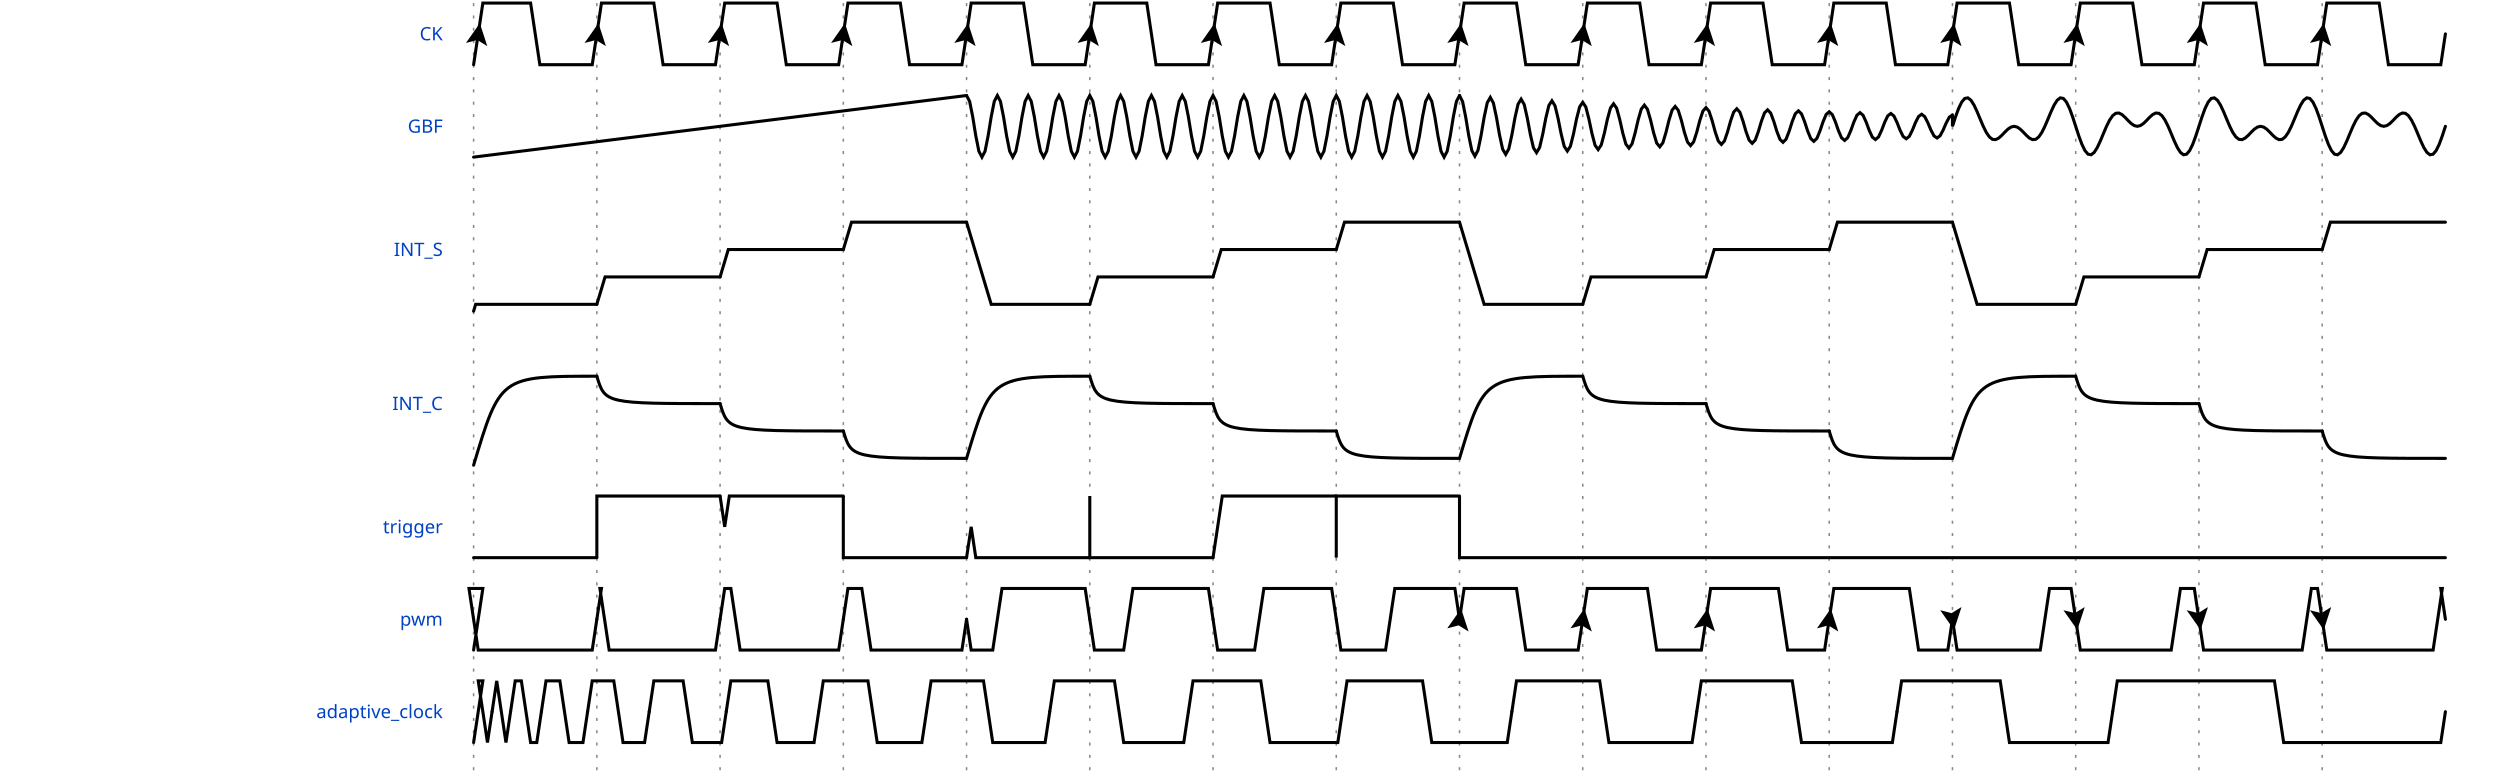
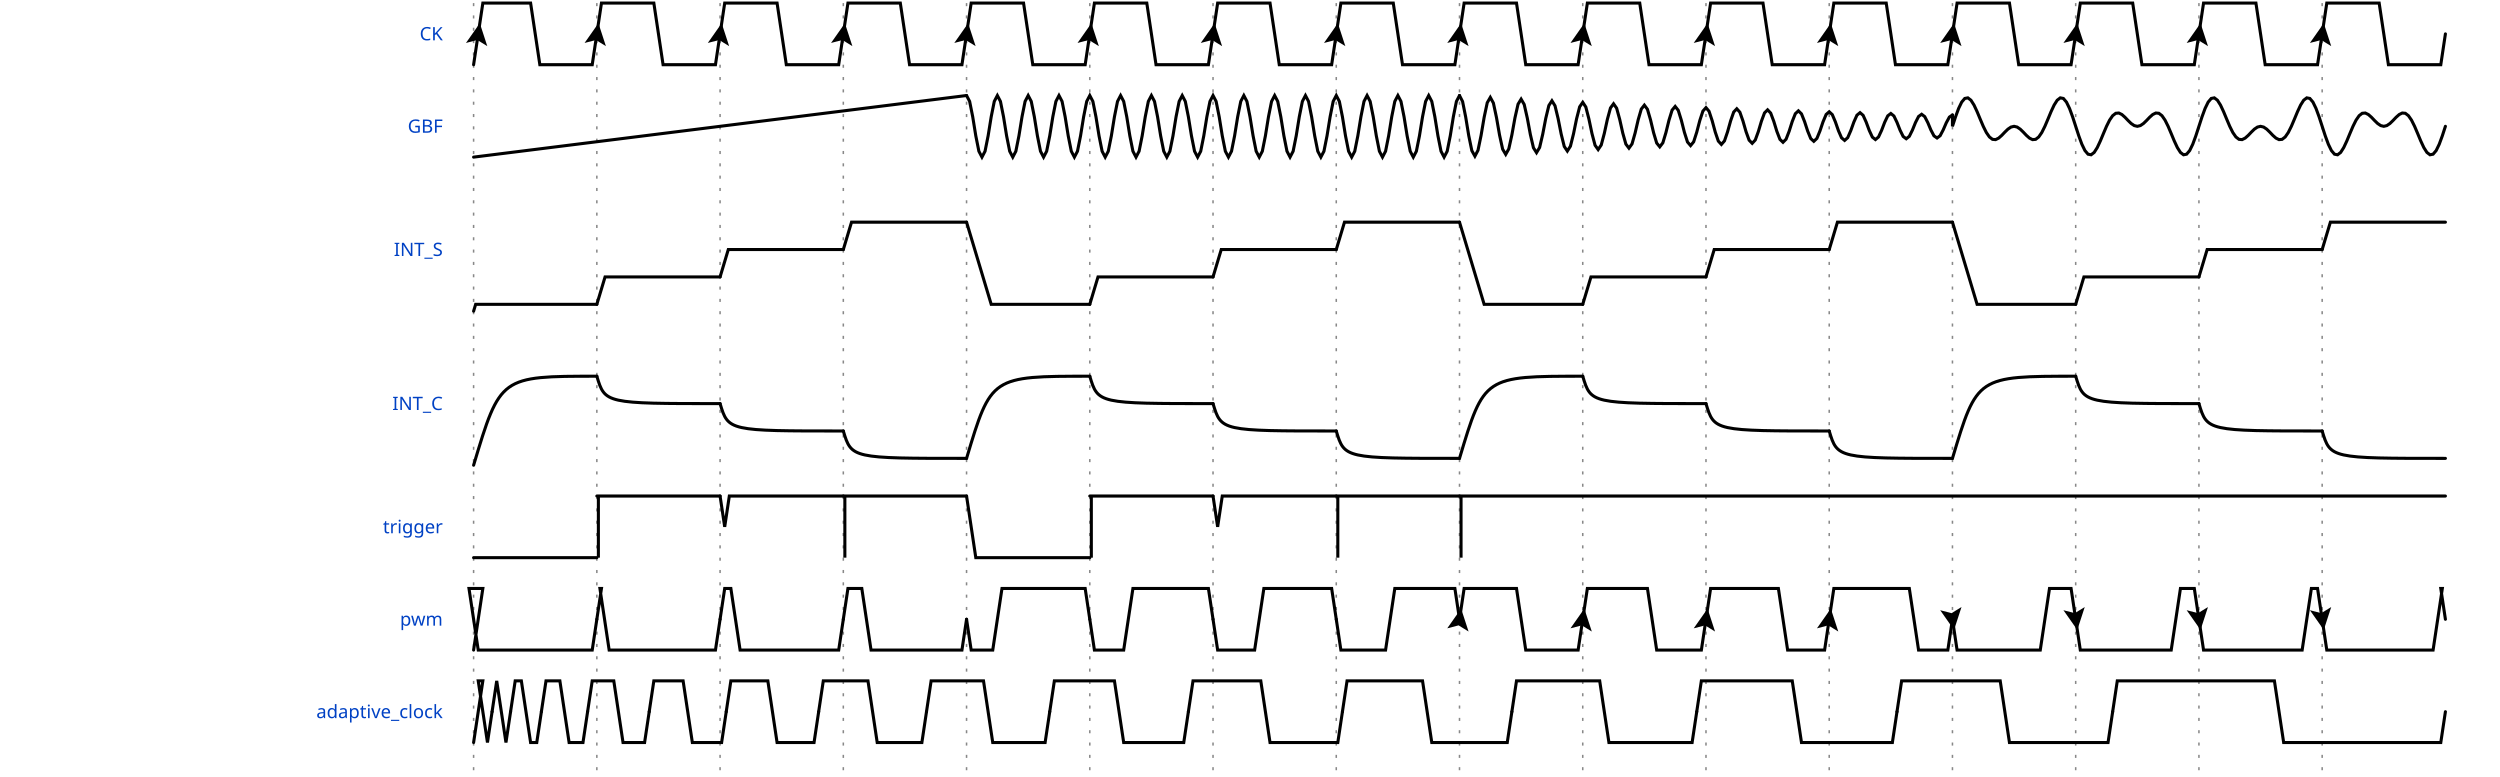
<svg xmlns="http://www.w3.org/2000/svg" width="805" height="250" viewBox="-1 -1 806 252">
  <style>
.title {fill: rgba(0, 65, 196, 255);font-weight: 500;font-size: 0.500em;font-family: Fira Mono;text-align: right;text-anchor: end;dominant-baseline: middle;alignment-baseline: central;}
.text {fill: rgba(0, 0, 0, 255);font-size: 0.900em;font-style: normal;font-variant: normal;font-weight: 500;font-stretch: normal;text-align: center;font-family: Fira Mono;}
.attr {fill: rgba(0, 0, 0, 255);font-size: 9.000px;font-style: normal;font-variant: normal;font-weight: 200;font-stretch: normal;text-align: center;font-family: Fira Mono;text-anchor: middle;dominant-baseline: middle;alignment-baseline: central;}
.path {fill: none;stroke: rgba(0, 0, 0, 255);stroke-width: 1;stroke-linecap: round;stroke-linejoin: miter;stroke-miterlimit: 4;stroke-dasharray: none;}
.stripe {fill: none;stroke: rgba(0, 0, 0, 255);stroke-width: 0.5;stroke-linecap: round;stroke-linejoin: miter;stroke-miterlimit: 4;stroke-dasharray: none;}
.data {fill: rgba(0, 0, 0, 255);font-size: 0.400em;font-style: normal;font-variant: normal;font-weight: 500;font-stretch: normal;text-align: center;font-family: Fira Mono;text-anchor: middle;dominant-baseline: middle;alignment-baseline: central;}
.arrow {fill: rgba(0, 0, 0, 255);stroke: none;}
.hide {fill: rgba(255, 255, 255, 255);stroke: rgba(255, 255, 255, 255);stroke-width: 2;}
.hatch {fill: url(#diagonalHatch);}
.s2-polygon {fill: rgba(0, 0, 0, 0);stroke: none;}
.s3-polygon {fill: rgba(255, 255, 176, 255);stroke: none;}
.s4-polygon {fill: rgba(255, 224, 185, 255);stroke: none;}
.s5-polygon {fill: rgba(185, 224, 255, 255);stroke: none;}
.tick {stroke: rgba(136, 136, 136, 128);stroke-width: 0.5;stroke-dasharray: 1, 3;}
.big_gap {stroke: rgba(136, 136, 136, 255);stroke-width: 0.5;stroke-dasharray: none;}
.edge {fill: none;stroke: rgba(0, 0, 255, 255);stroke-width: 1;}
.edge-arrow {fill: rgba(0, 0, 255, 255);stroke: none;overflow: visible;}
.edge-text {font-family: Fira Mono;font-size: 0.625em;fill: rgba(0, 0, 0, 255);filter: #solid;transform: translate(0, 2.5px);text-anchor: middle;}
.edge-background {fill: rgba(255, 255, 255, 255);stroke: rgba(255, 255, 255, 255);stroke-width: 2;}
.border {stroke-width: 1.25;stroke: rgba(0, 0, 0, 255);}
.h1 {fill: rgba(0, 0, 0, 255);font-size: 12.046px;font-weight: bold;font-family: Fira Mono;text-align: left;dominant-baseline: middle;}
.h2 {fill: rgba(0, 0, 0, 255);font-size: 9.638px;font-weight: bold;font-family: Fira Mono;text-align: left;dominant-baseline: middle;}
.h3 {fill: rgba(0, 0, 0, 255);font-size: 7.711px;font-weight: bold;font-family: Fira Mono;text-align: left;dominant-baseline: middle;}
.h4 {fill: rgba(0, 0, 0, 255);font-size: 6.171px;font-weight: bold;font-family: Fira Mono;text-align: left;dominant-baseline: middle;}
.h5 {fill: rgba(0, 0, 0, 255);font-size: 4.934px;font-weight: bold;font-family: Fira Mono;text-align: left;dominant-baseline: middle;}
.h6 {fill: rgba(0, 0, 0, 255);font-size: 3.947px;font-weight: bold;font-family: Fira Mono;text-align: left;dominant-baseline: middle;}
.reg-data {fill: rgba(0, 0, 0, 255);font-size: 0.800em;font-style: normal;font-variant: normal;font-weight: 500;font-stretch: normal;text-align: center;font-family: Fira Mono;text-anchor: middle;dominant-baseline: middle;alignment-baseline: central;}
.reg-pos {fill: rgba(0, 0, 0, 255);font-size: 0.600em;font-style: normal;font-variant: normal;font-weight: 500;font-stretch: normal;text-align: center;font-family: Fira Mono;text-anchor: middle;dominant-baseline: middle;alignment-baseline: central;}</style>
  <defs>
    <pattern id="diagonalHatch" width="5" height="5" patternTransform="rotate(45 0 0)" patternUnits="userSpaceOnUse">
      <line x1="0" y1="0" x2="0" y2="5" style="stroke:black; stroke-width:1" />
    </pattern>
    <marker id="arrow" viewBox="0 0 10 10" refX="10" refY="5" markerWidth="7" markerHeight="7" markerUnits="userSpaceOnUse" orient="auto-start-reverse" style="fill:#00F;">
      <path d="M 0 0 L 10 5 L 0 10 z" />
    </marker>
    <filter x="0" y="0" width="1" height="1" id="solid">
      <feFlood flood-color="white" />
      <feComposite in="SourceGraphic" />
    </filter>
  </defs>
  <g id="a">
    <g id="ticks_3" transform="translate(150, 0)">
      <path d="M0,0 L0,250" class="tick" style="fill: none;" />
      <path d="M40,0 L40,250" class="tick" style="fill: none;" />
      <path d="M80,0 L80,250" class="tick" style="fill: none;" />
      <path d="M120,0 L120,250" class="tick" style="fill: none;" />
      <path d="M160,0 L160,250" class="tick" style="fill: none;" />
      <path d="M200,0 L200,250" class="tick" style="fill: none;" />
      <path d="M240,0 L240,250" class="tick" style="fill: none;" />
      <path d="M280,0 L280,250" class="tick" style="fill: none;" />
      <path d="M320,0 L320,250" class="tick" style="fill: none;" />
      <path d="M360,0 L360,250" class="tick" style="fill: none;" />
      <path d="M400,0 L400,250" class="tick" style="fill: none;" />
      <path d="M440,0 L440,250" class="tick" style="fill: none;" />
      <path d="M480,0 L480,250" class="tick" style="fill: none;" />
      <path d="M520,0 L520,250" class="tick" style="fill: none;" />
      <path d="M560,0 L560,250" class="tick" style="fill: none;" />
      <path d="M600,0 L600,250" class="tick" style="fill: none;" />
    </g>
    <g id="CK" transform="translate(150, 0)">
      <text x="-10" y="10" class="title" style="stroke: none;">CK</text>
      <g data-symbol="P" transform="translate(0, 0)" class="s2">
        <path d="M0,20 L3,0 L18.5,0 L21.5,20 L38.5,20 L40,10" class="path" style="fill: none;" />
        <path d="M-3.5 -3.5 L0 3.5 L3.5 -3.5 L0 -2 L-3.5 -3.5" transform="translate(1.5, 10) rotate(-171.4692, 0, 0)" class="arrow" style="" />
      </g>
      <g data-symbol="P" transform="translate(40, 0)" class="s2">
        <path d="M0,10 L1.5,0 L18.5,0 L21.5,20 L38.5,20 L40,10" class="path" style="fill: none;" />
        <path d="M-3.5 -3.5 L0 3.5 L3.5 -3.5 L0 -2 L-3.5 -3.5" transform="translate(0, 10) rotate(-171.4692, 0, 0)" class="arrow" style="" />
      </g>
      <g data-symbol="P" transform="translate(80, 0)" class="s2">
        <path d="M0,10 L1.5,0 L18.5,0 L21.5,20 L38.5,20 L40,10" class="path" style="fill: none;" />
        <path d="M-3.5 -3.5 L0 3.5 L3.5 -3.5 L0 -2 L-3.5 -3.5" transform="translate(0, 10) rotate(-171.4692, 0, 0)" class="arrow" style="" />
      </g>
      <g data-symbol="P" transform="translate(120, 0)" class="s2">
        <path d="M0,10 L1.5,0 L18.5,0 L21.5,20 L38.5,20 L40,10" class="path" style="fill: none;" />
        <path d="M-3.5 -3.5 L0 3.5 L3.5 -3.5 L0 -2 L-3.5 -3.5" transform="translate(0, 10) rotate(-171.4692, 0, 0)" class="arrow" style="" />
      </g>
      <g data-symbol="P" transform="translate(160, 0)" class="s2">
        <path d="M0,10 L1.5,0 L18.5,0 L21.5,20 L38.5,20 L40,10" class="path" style="fill: none;" />
        <path d="M-3.5 -3.5 L0 3.5 L3.5 -3.5 L0 -2 L-3.5 -3.5" transform="translate(0, 10) rotate(-171.4692, 0, 0)" class="arrow" style="" />
      </g>
      <g data-symbol="P" transform="translate(200, 0)" class="s2">
        <path d="M0,10 L1.5,0 L18.5,0 L21.5,20 L38.5,20 L40,10" class="path" style="fill: none;" />
        <path d="M-3.5 -3.5 L0 3.5 L3.5 -3.5 L0 -2 L-3.5 -3.5" transform="translate(0, 10) rotate(-171.4692, 0, 0)" class="arrow" style="" />
      </g>
      <g data-symbol="P" transform="translate(240, 0)" class="s2">
        <path d="M0,10 L1.5,0 L18.5,0 L21.5,20 L38.5,20 L40,10" class="path" style="fill: none;" />
        <path d="M-3.5 -3.5 L0 3.5 L3.5 -3.5 L0 -2 L-3.5 -3.5" transform="translate(0, 10) rotate(-171.4692, 0, 0)" class="arrow" style="" />
      </g>
      <g data-symbol="P" transform="translate(280, 0)" class="s2">
        <path d="M0,10 L1.5,0 L18.5,0 L21.5,20 L38.5,20 L40,10" class="path" style="fill: none;" />
        <path d="M-3.5 -3.5 L0 3.5 L3.5 -3.5 L0 -2 L-3.5 -3.5" transform="translate(0, 10) rotate(-171.4692, 0, 0)" class="arrow" style="" />
      </g>
      <g data-symbol="P" transform="translate(320, 0)" class="s2">
        <path d="M0,10 L1.5,0 L18.5,0 L21.5,20 L38.5,20 L40,10" class="path" style="fill: none;" />
        <path d="M-3.5 -3.5 L0 3.5 L3.5 -3.5 L0 -2 L-3.5 -3.5" transform="translate(0, 10) rotate(-171.4692, 0, 0)" class="arrow" style="" />
      </g>
      <g data-symbol="P" transform="translate(360, 0)" class="s2">
        <path d="M0,10 L1.5,0 L18.5,0 L21.5,20 L38.5,20 L40,10" class="path" style="fill: none;" />
        <path d="M-3.5 -3.5 L0 3.5 L3.5 -3.5 L0 -2 L-3.5 -3.5" transform="translate(0, 10) rotate(-171.4692, 0, 0)" class="arrow" style="" />
      </g>
      <g data-symbol="P" transform="translate(400, 0)" class="s2">
        <path d="M0,10 L1.5,0 L18.5,0 L21.5,20 L38.5,20 L40,10" class="path" style="fill: none;" />
        <path d="M-3.5 -3.5 L0 3.5 L3.5 -3.5 L0 -2 L-3.5 -3.5" transform="translate(0, 10) rotate(-171.4692, 0, 0)" class="arrow" style="" />
      </g>
      <g data-symbol="P" transform="translate(440, 0)" class="s2">
        <path d="M0,10 L1.5,0 L18.5,0 L21.5,20 L38.5,20 L40,10" class="path" style="fill: none;" />
        <path d="M-3.5 -3.5 L0 3.5 L3.5 -3.5 L0 -2 L-3.5 -3.5" transform="translate(0, 10) rotate(-171.4692, 0, 0)" class="arrow" style="" />
      </g>
      <g data-symbol="P" transform="translate(480, 0)" class="s2">
        <path d="M0,10 L1.5,0 L18.5,0 L21.5,20 L38.5,20 L40,10" class="path" style="fill: none;" />
        <path d="M-3.5 -3.5 L0 3.5 L3.5 -3.5 L0 -2 L-3.5 -3.5" transform="translate(0, 10) rotate(-171.4692, 0, 0)" class="arrow" style="" />
      </g>
      <g data-symbol="P" transform="translate(520, 0)" class="s2">
        <path d="M0,10 L1.5,0 L18.5,0 L21.5,20 L38.5,20 L40,10" class="path" style="fill: none;" />
        <path d="M-3.5 -3.5 L0 3.5 L3.5 -3.5 L0 -2 L-3.5 -3.5" transform="translate(0, 10) rotate(-171.4692, 0, 0)" class="arrow" style="" />
      </g>
      <g data-symbol="P" transform="translate(560, 0)" class="s2">
        <path d="M0,10 L1.5,0 L18.5,0 L21.5,20 L38.5,20 L40,10" class="path" style="fill: none;" />
        <path d="M-3.5 -3.5 L0 3.5 L3.5 -3.5 L0 -2 L-3.5 -3.5" transform="translate(0, 10) rotate(-171.4692, 0, 0)" class="arrow" style="" />
      </g>
      <g data-symbol="P" transform="translate(600, 0)" class="s2">
        <path d="M0,10 L1.5,0 L18.5,0 L21.5,20 L38.5,20 L40,10" class="path" style="fill: none;" />
        <path d="M-3.5 -3.5 L0 3.5 L3.5 -3.5 L0 -2 L-3.5 -3.5" transform="translate(0, 10) rotate(-171.4692, 0, 0)" class="arrow" style="" />
      </g>
    </g>
    <g id="GBF" transform="translate(150, 30)">
      <text x="-10" y="10" class="title" style="stroke: none;">GBF</text>
      <g data-symbol="a" transform="translate(0, 0)" class="s2">
        <path d="M0,20 L0,20 L1,19.875 L2,19.75 L3,19.625 L4,19.5 L5,19.375 L6,19.25 L7,19.125 L8,19 L9,18.875 L10,18.75 L11,18.625 L12,18.5 L13,18.375 L14,18.25 L15,18.125 L16,18 L17,17.875 L18,17.75 L19,17.625 L20,17.5 L21,17.375 L22,17.25 L23,17.125 L24,17 L25,16.875 L26,16.75 L27,16.625 L28,16.5 L29,16.375 L30,16.25 L31,16.125 L32,16 L33,15.875 L34,15.75 L35,15.625 L36,15.5 L37,15.375 L38,15.25 L39,15.125 L40,15 L41,14.875 L42,14.75 L43,14.625 L44,14.5 L45,14.375 L46,14.25 L47,14.125 L48,14 L49,13.875 L50,13.75 L51,13.625 L52,13.5 L53,13.375 L54,13.25 L55,13.125 L56,13 L57,12.875 L58,12.75 L59,12.625 L60,12.5 L61,12.375 L62,12.25 L63,12.125 L64,12 L65,11.875 L66,11.75 L67,11.625 L68,11.5 L69,11.375 L70,11.25 L71,11.125 L72,11 L73,10.875 L74,10.75 L75,10.625 L76,10.5 L77,10.375 L78,10.25 L79,10.125 L80,10 L81,9.875 L82,9.75 L83,9.625 L84,9.5 L85,9.375 L86,9.25 L87,9.125 L88,9 L89,8.875 L90,8.75 L91,8.625 L92,8.5 L93,8.375 L94,8.25 L95,8.125 L96,8 L97,7.875 L98,7.75 L99,7.625 L100,7.5 L101,7.375 L102,7.25 L103,7.125 L104,7 L105,6.875 L106,6.75 L107,6.625 L108,6.5 L109,6.375 L110,6.25 L111,6.125 L112,6 L113,5.875 L114,5.75 L115,5.625 L116,5.5 L117,5.375 L118,5.25 L119,5.125 L120,5 L121,4.875 L122,4.75 L123,4.625 L124,4.5 L125,4.375 L126,4.25 L127,4.125 L128,4 L129,3.875 L130,3.75 L131,3.625 L132,3.5 L133,3.375 L134,3.25 L135,3.125 L136,3 L137,2.875 L138,2.75 L139,2.625 L140,2.5 L141,2.375 L142,2.25 L143,2.125 L144,2 L145,1.875 L146,1.75 L147,1.625 L148,1.5 L149,1.375 L150,1.25 L151,1.125 L152,1 L153,0.875 L154,0.75 L155,0.625 L156,0.5 L157,0.375 L158,0.25 L159,0.125 L160,0" class="path" style="fill: none;" />
      </g>
      <g data-symbol="a" transform="translate(160, 0)" class="s2">
        <path d="M0,0 L0,0 L1,1.91 L2,6.91 L3,13.09 L4,18.09 L5,20 L6,18.09 L7,13.09 L8,6.91 L9,1.91 L10,0 L11,1.91 L12,6.91 L13,13.09 L14,18.09 L15,20 L16,18.09 L17,13.09 L18,6.91 L19,1.91 L20,0 L21,1.91 L22,6.91 L23,13.09 L24,18.09 L25,20 L26,18.09 L27,13.09 L28,6.91 L29,1.91 L30,0 L31,1.91 L32,6.91 L33,13.09 L34,18.09 L35,20 L36,18.09 L37,13.09 L38,6.91 L39,1.91 L40,0 L41,1.91 L42,6.91 L43,13.09 L44,18.09 L45,20 L46,18.09 L47,13.09 L48,6.91 L49,1.91 L50,0 L51,1.91 L52,6.91 L53,13.09 L54,18.09 L55,20 L56,18.09 L57,13.09 L58,6.91 L59,1.91 L60,0 L61,1.91 L62,6.91 L63,13.09 L64,18.09 L65,20 L66,18.09 L67,13.09 L68,6.91 L69,1.91 L70,0 L71,1.91 L72,6.91 L73,13.09 L74,18.09 L75,20 L76,18.09 L77,13.09 L78,6.91 L79,1.91 L80,0 L81,1.91 L82,6.91 L83,13.09 L84,18.09 L85,20 L86,18.09 L87,13.09 L88,6.91 L89,1.91 L90,0 L91,1.91 L92,6.91 L93,13.09 L94,18.09 L95,20 L96,18.09 L97,13.09 L98,6.91 L99,1.91 L100,0 L101,1.91 L102,6.91 L103,13.09 L104,18.09 L105,20 L106,18.09 L107,13.09 L108,6.91 L109,1.91 L110,0 L111,1.91 L112,6.91 L113,13.09 L114,18.09 L115,20 L116,18.09 L117,13.09 L118,6.91 L119,1.91 L120,0 L121,1.91 L122,6.91 L123,13.09 L124,18.09 L125,20 L126,18.09 L127,13.09 L128,6.91 L129,1.91 L130,0 L131,1.91 L132,6.91 L133,13.09 L134,18.09 L135,20 L136,18.09 L137,13.09 L138,6.91 L139,1.91 L140,0 L141,1.91 L142,6.91 L143,13.09 L144,18.09 L145,20 L146,18.09 L147,13.09 L148,6.91 L149,1.91 L150,0 L151,1.91 L152,6.91 L153,13.09 L154,18.09 L155,20 L156,18.09 L157,13.09 L158,6.91 L159,1.91 L160,0" class="path" style="fill: none;" />
      </g>
      <g data-symbol="a" transform="translate(320, 0)" class="s2">
        <path d="M0,0 L0,0 L1,1.96 L2,6.948 L3,13.033 L4,17.89 L5,19.692 L6,17.792 L7,12.958 L8,7.061 L9,2.352 L10,0.606 L11,2.447 L12,7.133 L13,12.849 L14,17.412 L15,19.105 L16,17.32 L17,12.779 L18,7.239 L19,2.816 L20,1.175 L21,2.905 L22,7.307 L23,12.676 L24,16.963 L25,18.553 L26,16.877 L27,12.61 L28,7.406 L29,3.251 L30,1.71 L31,3.335 L32,7.47 L33,12.514 L34,16.541 L35,18.035 L36,16.46 L37,12.452 L38,7.563 L39,3.66 L40,2.212 L41,3.739 L42,7.623 L43,12.362 L44,16.145 L45,17.548 L46,16.069 L47,12.304 L48,7.711 L49,4.044 L50,2.684 L51,4.118 L52,7.767 L53,12.219 L54,15.773 L55,17.091 L56,15.701 L57,12.164 L58,7.849 L59,4.405 L60,3.127 L61,4.474 L62,7.903 L63,12.084 L64,15.423 L65,16.661 L66,15.356 L67,12.033 L68,7.98 L69,4.744 L70,3.544 L71,4.809 L72,8.03 L73,11.958 L74,15.094 L75,16.258 L76,15.031 L77,11.91 L78,8.102 L79,5.062 L80,3.935 L81,5.124 L82,8.149 L83,11.839 L84,14.786 L85,15.879 L86,14.726 L87,11.794 L88,8.217 L89,5.361 L90,4.302 L91,5.419 L92,8.261 L93,11.728 L94,14.496 L95,15.523 L96,14.44 L97,11.685 L98,8.325 L99,5.642 L100,4.647 L101,5.697 L102,8.366 L103,11.623 L104,14.223 L105,15.188 L106,14.171 L107,11.583 L108,8.427 L109,5.907 L110,4.972 L111,5.957 L112,8.465 L113,11.525 L114,13.968 L115,14.874 L116,13.918 L117,11.487 L118,8.522 L119,6.155 L120,5.276 L121,6.202 L122,8.558 L123,11.433 L124,13.727 L125,14.578 L126,13.681 L127,11.397 L128,8.611 L129,6.388 L130,5.563 L131,6.432 L132,8.646 L133,11.346 L134,13.501 L135,14.301 L136,13.458 L137,11.313 L138,8.696 L139,6.606 L140,5.831 L141,6.649 L142,8.728 L143,11.264 L144,13.289 L145,14.04 L146,13.248 L147,11.233 L148,8.775 L149,6.812 L150,6.084 L151,6.852 L152,8.805 L153,11.188 L154,13.09 L155,13.796 L156,13.052 L157,11.158 L158,8.849 L159,7.005 L160,6.321" class="path" style="fill: none;" />
      </g>
      <g data-symbol="a" transform="translate(480, 0)" class="s2">
        <path d="M0,6.321 L0,10 L1,6.919 L2,4.195 L3,2.133 L4,0.955 L5,0.761 L6,1.526 L7,3.102 L8,5.245 L9,7.65 L10,10 L11,12.007 L12,13.455 L13,14.227 L14,14.318 L15,13.827 L16,12.939 L17,11.889 L18,10.919 L19,10.242 L20,10 L21,10.242 L22,10.919 L23,11.889 L24,12.939 L25,13.827 L26,14.318 L27,14.227 L28,13.455 L29,12.007 L30,10 L31,7.65 L32,5.245 L33,3.102 L34,1.526 L35,0.761 L36,0.955 L37,2.133 L38,4.195 L39,6.919 L40,10 L41,13.081 L42,15.805 L43,17.867 L44,19.045 L45,19.239 L46,18.474 L47,16.898 L48,14.755 L49,12.35 L50,10 L51,7.993 L52,6.545 L53,5.773 L54,5.682 L55,6.173 L56,7.061 L57,8.111 L58,9.081 L59,9.758 L60,10 L61,9.758 L62,9.081 L63,8.111 L64,7.061 L65,6.173 L66,5.682 L67,5.773 L68,6.545 L69,7.993 L70,10 L71,12.35 L72,14.755 L73,16.898 L74,18.474 L75,19.239 L76,19.045 L77,17.867 L78,15.805 L79,13.081 L80,10 L81,6.919 L82,4.195 L83,2.133 L84,0.955 L85,0.761 L86,1.526 L87,3.102 L88,5.245 L89,7.65 L90,10 L91,12.007 L92,13.455 L93,14.227 L94,14.318 L95,13.827 L96,12.939 L97,11.889 L98,10.919 L99,10.242 L100,10 L101,10.242 L102,10.919 L103,11.889 L104,12.939 L105,13.827 L106,14.318 L107,14.227 L108,13.455 L109,12.007 L110,10 L111,7.65 L112,5.245 L113,3.102 L114,1.526 L115,0.761 L116,0.955 L117,2.133 L118,4.195 L119,6.919 L120,10 L121,13.081 L122,15.805 L123,17.867 L124,19.045 L125,19.239 L126,18.474 L127,16.898 L128,14.755 L129,12.35 L130,10 L131,7.993 L132,6.545 L133,5.773 L134,5.682 L135,6.173 L136,7.061 L137,8.111 L138,9.081 L139,9.758 L140,10 L141,9.758 L142,9.081 L143,8.111 L144,7.061 L145,6.173 L146,5.682 L147,5.773 L148,6.545 L149,7.993 L150,10 L151,12.35 L152,14.755 L153,16.898 L154,18.474 L155,19.239 L156,19.045 L157,17.867 L158,15.805 L159,13.081 L160,10" class="path" style="fill: none;" />
      </g>
    </g>
    <g id="INT_S" transform="translate(150, 60)">
      <text x="-10" y="20" class="title" style="stroke: none;">INT_S</text>
      <g data-symbol="s" transform="translate(0, 0)" class="s2">
        <path d="M0,40 L0.667,37.778 L40,37.778" class="path" style="fill: none;" />
      </g>
      <g data-symbol="s" transform="translate(40, 0)" class="s2">
        <path d="M0,37.778 L2.667,28.889 L40,28.889" class="path" style="fill: none;" />
      </g>
      <g data-symbol="s" transform="translate(80, 0)" class="s2">
        <path d="M0,28.889 L2.667,20 L40,20" class="path" style="fill: none;" />
      </g>
      <g data-symbol="s" transform="translate(120, 0)" class="s2">
        <path d="M0,20 L2.667,11.111 L40,11.111" class="path" style="fill: none;" />
      </g>
      <g data-symbol="s" transform="translate(160, 0)" class="s2">
        <path d="M0,11.111 L8,37.778 L40,37.778" class="path" style="fill: none;" />
      </g>
      <g data-symbol="s" transform="translate(200, 0)" class="s2">
        <path d="M0,37.778 L2.667,28.889 L40,28.889" class="path" style="fill: none;" />
      </g>
      <g data-symbol="s" transform="translate(240, 0)" class="s2">
        <path d="M0,28.889 L2.667,20 L40,20" class="path" style="fill: none;" />
      </g>
      <g data-symbol="s" transform="translate(280, 0)" class="s2">
        <path d="M0,20 L2.667,11.111 L40,11.111" class="path" style="fill: none;" />
      </g>
      <g data-symbol="s" transform="translate(320, 0)" class="s2">
        <path d="M0,11.111 L8,37.778 L40,37.778" class="path" style="fill: none;" />
      </g>
      <g data-symbol="s" transform="translate(360, 0)" class="s2">
        <path d="M0,37.778 L2.667,28.889 L40,28.889" class="path" style="fill: none;" />
      </g>
      <g data-symbol="s" transform="translate(400, 0)" class="s2">
        <path d="M0,28.889 L2.667,20 L40,20" class="path" style="fill: none;" />
      </g>
      <g data-symbol="s" transform="translate(440, 0)" class="s2">
        <path d="M0,20 L2.667,11.111 L40,11.111" class="path" style="fill: none;" />
      </g>
      <g data-symbol="s" transform="translate(480, 0)" class="s2">
        <path d="M0,11.111 L8,37.778 L40,37.778" class="path" style="fill: none;" />
      </g>
      <g data-symbol="s" transform="translate(520, 0)" class="s2">
        <path d="M0,37.778 L2.667,28.889 L40,28.889" class="path" style="fill: none;" />
      </g>
      <g data-symbol="s" transform="translate(560, 0)" class="s2">
        <path d="M0,28.889 L2.667,20 L40,20" class="path" style="fill: none;" />
      </g>
      <g data-symbol="s" transform="translate(600, 0)" class="s2">
        <path d="M0,20 L2.667,11.111 L40,11.111" class="path" style="fill: none;" />
      </g>
    </g>
    <g id="INT_C" transform="translate(150, 110)">
      <text x="-10" y="20" class="title" style="stroke: none;">INT_C</text>
      <g data-symbol="c" transform="translate(0, 0)" class="s2">
        <path d="m0,40 C8.667,11.111 8.667,11.111 40,11.111 L40,11.111" class="path" style="fill: none;" />
      </g>
      <g data-symbol="c" transform="translate(40, 0)" class="s2">
        <path d="m0,11.111 C2.667,20 2.667,20 40,20 L40,20" class="path" style="fill: none;" />
      </g>
      <g data-symbol="c" transform="translate(80, 0)" class="s2">
        <path d="m0,20 C2.667,28.889 2.667,28.889 40,28.889 L40,28.889" class="path" style="fill: none;" />
      </g>
      <g data-symbol="c" transform="translate(120, 0)" class="s2">
        <path d="m0,28.889 C2.667,37.778 2.667,37.778 40,37.778 L40,37.778" class="path" style="fill: none;" />
      </g>
      <g data-symbol="c" transform="translate(160, 0)" class="s2">
        <path d="m0,37.778 C8,11.111 8,11.111 40,11.111 L40,11.111" class="path" style="fill: none;" />
      </g>
      <g data-symbol="c" transform="translate(200, 0)" class="s2">
        <path d="m0,11.111 C2.667,20 2.667,20 40,20 L40,20" class="path" style="fill: none;" />
      </g>
      <g data-symbol="c" transform="translate(240, 0)" class="s2">
        <path d="m0,20 C2.667,28.889 2.667,28.889 40,28.889 L40,28.889" class="path" style="fill: none;" />
      </g>
      <g data-symbol="c" transform="translate(280, 0)" class="s2">
        <path d="m0,28.889 C2.667,37.778 2.667,37.778 40,37.778 L40,37.778" class="path" style="fill: none;" />
      </g>
      <g data-symbol="c" transform="translate(320, 0)" class="s2">
        <path d="m0,37.778 C8,11.111 8,11.111 40,11.111 L40,11.111" class="path" style="fill: none;" />
      </g>
      <g data-symbol="c" transform="translate(360, 0)" class="s2">
        <path d="m0,11.111 C2.667,20 2.667,20 40,20 L40,20" class="path" style="fill: none;" />
      </g>
      <g data-symbol="c" transform="translate(400, 0)" class="s2">
        <path d="m0,20 C2.667,28.889 2.667,28.889 40,28.889 L40,28.889" class="path" style="fill: none;" />
      </g>
      <g data-symbol="c" transform="translate(440, 0)" class="s2">
        <path d="m0,28.889 C2.667,37.778 2.667,37.778 40,37.778 L40,37.778" class="path" style="fill: none;" />
      </g>
      <g data-symbol="c" transform="translate(480, 0)" class="s2">
        <path d="m0,37.778 C8,11.111 8,11.111 40,11.111 L40,11.111" class="path" style="fill: none;" />
      </g>
      <g data-symbol="c" transform="translate(520, 0)" class="s2">
        <path d="m0,11.111 C2.667,20 2.667,20 40,20 L40,20" class="path" style="fill: none;" />
      </g>
      <g data-symbol="c" transform="translate(560, 0)" class="s2">
        <path d="m0,20 C2.667,28.889 2.667,28.889 40,28.889 L40,28.889" class="path" style="fill: none;" />
      </g>
      <g data-symbol="c" transform="translate(600, 0)" class="s2">
        <path d="m0,28.889 C2.667,37.778 2.667,37.778 40,37.778 L40,37.778" class="path" style="fill: none;" />
      </g>
    </g>
    <g id="trigger" transform="translate(150, 160)">
      <text x="-10" y="10" class="title" style="stroke: none;">trigger</text>
      <g data-symbol="0" transform="translate(0, 0)" class="s2">
        <path d="M0,20 L1.5,20 L3,20 L40,20" class="path" style="fill: none;" />
      </g>
      <g data-symbol="i" transform="translate(40, 0)" class="s2">
-         <path d="M0,0 L0,20 L0,0 L40,0" class="path" style="fill: none;" />
+         <path d="M0,0 L0.5,0 L0.5,20 L0.5,0 L0.5,0 L40,0" class="path" style="fill: none;" />
      </g>
      <g data-symbol="1" transform="translate(80, 0)" class="s2">
        <path d="M0,0 L1.5,10 L3,0 L40,0" class="path" style="fill: none;" />
      </g>
      <g data-symbol="I" transform="translate(120, 0)" class="s2">
-         <path d="M0,20 L0,0 L0,20 L40,20" class="path" style="fill: none;" />
+         <path d="M0,0 L0.5,0 L0.5,20 L0.5,0 L0.5,0 L40,0" class="path" style="fill: none;" />
      </g>
      <g data-symbol="0" transform="translate(160, 0)" class="s2">
-         <path d="M0,20 L1.5,10 L3,20 L40,20" class="path" style="fill: none;" />
+         <path d="M0,0 L1.5,10 L3,20 L40,20" class="path" style="fill: none;" />
      </g>
      <g data-symbol="I" transform="translate(200, 0)" class="s2">
-         <path d="M0,20 L0,0 L0,20 L40,20" class="path" style="fill: none;" />
+         <path d="M0,0 L0.5,0 L0.5,20 L0.5,0 L0.5,0 L40,0" class="path" style="fill: none;" />
      </g>
      <g data-symbol="1" transform="translate(240, 0)" class="s2">
-         <path d="M0,20 L1.5,10 L3,0 L40,0" class="path" style="fill: none;" />
+         <path d="M0,0 L1.5,10 L3,0 L40,0" class="path" style="fill: none;" />
      </g>
      <g data-symbol="i" transform="translate(280, 0)" class="s2">
-         <path d="M0,0 L0,20 L0,0 L40,0" class="path" style="fill: none;" />
+         <path d="M0,0 L0.5,0 L0.5,20 L0.5,0 L0.5,0 L40,0" class="path" style="fill: none;" />
      </g>
      <g data-symbol="I" transform="translate(320, 0)" class="s2">
-         <path d="M0,20 L0,0 L0,20 L320,20" class="path" style="fill: none;" />
+         <path d="M0,0 L0.5,0 L0.5,20 L0.5,0 L0.5,0 L320,0" class="path" style="fill: none;" />
      </g>
    </g>
    <g id="pwm" transform="translate(150, 190)">
      <text x="-10" y="10" class="title" style="stroke: none;">pwm</text>
      <g data-symbol="p" transform="translate(0, 0)" class="s2">
        <path d="M0,20 L3,0 L-1.5,0 L1.5,20 L38.5,20 L40,10" class="path" style="fill: none;" />
      </g>
      <g data-symbol="p" transform="translate(40, 0)" class="s2">
        <path d="M0,10 L1.5,0 L1,0 L4,20 L38.5,20 L40,10" class="path" style="fill: none;" />
      </g>
      <g data-symbol="p" transform="translate(80, 0)" class="s2">
        <path d="M0,10 L1.5,0 L3.5,0 L6.5,20 L38.5,20 L40,10" class="path" style="fill: none;" />
      </g>
      <g data-symbol="p" transform="translate(120, 0)" class="s2">
        <path d="M0,10 L1.5,0 L6,0 L9,20 L38.5,20 L40,10" class="path" style="fill: none;" />
      </g>
      <g data-symbol="n" transform="translate(160, 0)" class="s2">
        <path d="M0,10 L1.5,20 L8.5,20 L11.5,0 L38.5,0 L40,10" class="path" style="fill: none;" />
      </g>
      <g data-symbol="n" transform="translate(200, 0)" class="s2">
        <path d="M0,10 L1.5,20 L11,20 L14,0 L38.5,0 L40,10" class="path" style="fill: none;" />
      </g>
      <g data-symbol="n" transform="translate(240, 0)" class="s2">
        <path d="M0,10 L1.5,20 L13.5,20 L16.5,0 L38.5,0 L40,10" class="path" style="fill: none;" />
      </g>
      <g data-symbol="n" transform="translate(280, 0)" class="s2">
        <path d="M0,10 L1.5,20 L16,20 L19,0 L38.5,0 L40,10" class="path" style="fill: none;" />
      </g>
      <g data-symbol="P" transform="translate(320, 0)" class="s2">
        <path d="M0,10 L1.5,0 L18.5,0 L21.5,20 L38.5,20 L40,10" class="path" style="fill: none;" />
        <path d="M-3.5 -3.5 L0 3.5 L3.5 -3.5 L0 -2 L-3.5 -3.5" transform="translate(0, 10) rotate(-171.4692, 0, 0)" class="arrow" style="" />
      </g>
      <g data-symbol="P" transform="translate(360, 0)" class="s2">
        <path d="M0,10 L1.5,0 L21,0 L24,20 L38.5,20 L40,10" class="path" style="fill: none;" />
        <path d="M-3.5 -3.5 L0 3.5 L3.5 -3.5 L0 -2 L-3.5 -3.5" transform="translate(0, 10) rotate(-171.4692, 0, 0)" class="arrow" style="" />
      </g>
      <g data-symbol="P" transform="translate(400, 0)" class="s2">
        <path d="M0,10 L1.5,0 L23.5,0 L26.5,20 L38.5,20 L40,10" class="path" style="fill: none;" />
        <path d="M-3.5 -3.5 L0 3.5 L3.5 -3.5 L0 -2 L-3.5 -3.5" transform="translate(0, 10) rotate(-171.4692, 0, 0)" class="arrow" style="" />
      </g>
      <g data-symbol="P" transform="translate(440, 0)" class="s2">
        <path d="M0,10 L1.5,0 L26,0 L29,20 L38.5,20 L40,10" class="path" style="fill: none;" />
        <path d="M-3.5 -3.5 L0 3.5 L3.5 -3.5 L0 -2 L-3.5 -3.5" transform="translate(0, 10) rotate(-171.4692, 0, 0)" class="arrow" style="" />
      </g>
      <g data-symbol="N" transform="translate(480, 0)" class="s2">
        <path d="M0,10 L1.5,20 L28.5,20 L31.5,0 L38.5,0 L40,10" class="path" style="fill: none;" />
        <path d="M-3.5 -3.5 L0 3.5 L3.5 -3.5 L0 -2 L-3.5 -3.5" transform="translate(0, 10) rotate(-8.530766, 0, 0)" class="arrow" style="" />
      </g>
      <g data-symbol="N" transform="translate(520, 0)" class="s2">
        <path d="M0,10 L1.5,20 L31,20 L34,0 L38.5,0 L40,10" class="path" style="fill: none;" />
        <path d="M-3.5 -3.5 L0 3.5 L3.5 -3.5 L0 -2 L-3.5 -3.5" transform="translate(0, 10) rotate(-8.530766, 0, 0)" class="arrow" style="" />
      </g>
      <g data-symbol="N" transform="translate(560, 0)" class="s2">
        <path d="M0,10 L1.5,20 L33.5,20 L36.5,0 L38.5,0 L40,10" class="path" style="fill: none;" />
        <path d="M-3.5 -3.5 L0 3.5 L3.5 -3.5 L0 -2 L-3.5 -3.5" transform="translate(0, 10) rotate(-8.530766, 0, 0)" class="arrow" style="" />
      </g>
      <g data-symbol="N" transform="translate(600, 0)" class="s2">
        <path d="M0,10 L1.5,20 L36,20 L39,0 L38.5,0 L40,10" class="path" style="fill: none;" />
        <path d="M-3.5 -3.5 L0 3.5 L3.5 -3.5 L0 -2 L-3.5 -3.5" transform="translate(0, 10) rotate(-8.530766, 0, 0)" class="arrow" style="" />
      </g>
    </g>
    <g id="adaptive_clock" transform="translate(150, 220)">
      <text x="-10" y="10" class="title" style="stroke: none;">adaptive_clock</text>
      <g data-symbol="p" transform="translate(0, 0)" class="s2">
        <path d="M0,20 L3,0 L1.5,0 L4.5,20 L4.5,20 L6,10" class="path" style="fill: none;" />
      </g>
      <g data-symbol="p" transform="translate(6, 0)" class="s2">
        <path d="M0,10 L1.5,0 L1.5,0 L4.5,20 L4.5,20 L6,10" class="path" style="fill: none;" />
      </g>
      <g data-symbol="p" transform="translate(12, 0)" class="s2">
        <path d="M0,10 L1.5,0 L3.5,0 L6.5,20 L8.5,20 L10,10" class="path" style="fill: none;" />
      </g>
      <g data-symbol="p" transform="translate(22, 0)" class="s2">
        <path d="M0,10 L1.5,0 L6,0 L9,20 L13.5,20 L15,10" class="path" style="fill: none;" />
      </g>
      <g data-symbol="p" transform="translate(37, 0)" class="s2">
        <path d="M0,10 L1.5,0 L8.5,0 L11.5,20 L18.5,20 L20,10" class="path" style="fill: none;" />
      </g>
      <g data-symbol="p" transform="translate(57, 0)" class="s2">
        <path d="M0,10 L1.5,0 L11,0 L14,20 L23.5,20 L25,10" class="path" style="fill: none;" />
      </g>
      <g data-symbol="p" transform="translate(82, 0)" class="s2">
        <path d="M0,10 L1.5,0 L13.5,0 L16.5,20 L28.5,20 L30,10" class="path" style="fill: none;" />
      </g>
      <g data-symbol="p" transform="translate(112, 0)" class="s2">
        <path d="M0,10 L1.5,0 L16,0 L19,20 L33.5,20 L35,10" class="path" style="fill: none;" />
      </g>
      <g data-symbol="p" transform="translate(147, 0)" class="s2">
        <path d="M0,10 L1.5,0 L18.5,0 L21.5,20 L38.5,20 L40,10" class="path" style="fill: none;" />
      </g>
      <g data-symbol="p" transform="translate(187, 0)" class="s2">
        <path d="M0,10 L1.5,0 L21,0 L24,20 L43.5,20 L45,10" class="path" style="fill: none;" />
      </g>
      <g data-symbol="p" transform="translate(232, 0)" class="s2">
        <path d="M0,10 L1.5,0 L23.5,0 L26.5,20 L48.5,20 L50,10" class="path" style="fill: none;" />
      </g>
      <g data-symbol="p" transform="translate(282, 0)" class="s2">
        <path d="M0,10 L1.5,0 L26,0 L29,20 L53.5,20 L55,10" class="path" style="fill: none;" />
      </g>
      <g data-symbol="p" transform="translate(337, 0)" class="s2">
        <path d="M0,10 L1.5,0 L28.5,0 L31.5,20 L58.5,20 L60,10" class="path" style="fill: none;" />
      </g>
      <g data-symbol="p" transform="translate(397, 0)" class="s2">
        <path d="M0,10 L1.5,0 L31,0 L34,20 L63.5,20 L65,10" class="path" style="fill: none;" />
      </g>
      <g data-symbol="p" transform="translate(462, 0)" class="s2">
        <path d="M0,10 L1.5,0 L33.5,0 L36.5,20 L68.5,20 L70,10" class="path" style="fill: none;" />
      </g>
      <g data-symbol="p" transform="translate(532, 0)" class="s2">
        <path d="M0,10 L1.5,0 L52.5,0 L55.5,20 L106.5,20 L108,10" class="path" style="fill: none;" />
      </g>
    </g>
  </g>
</svg>
